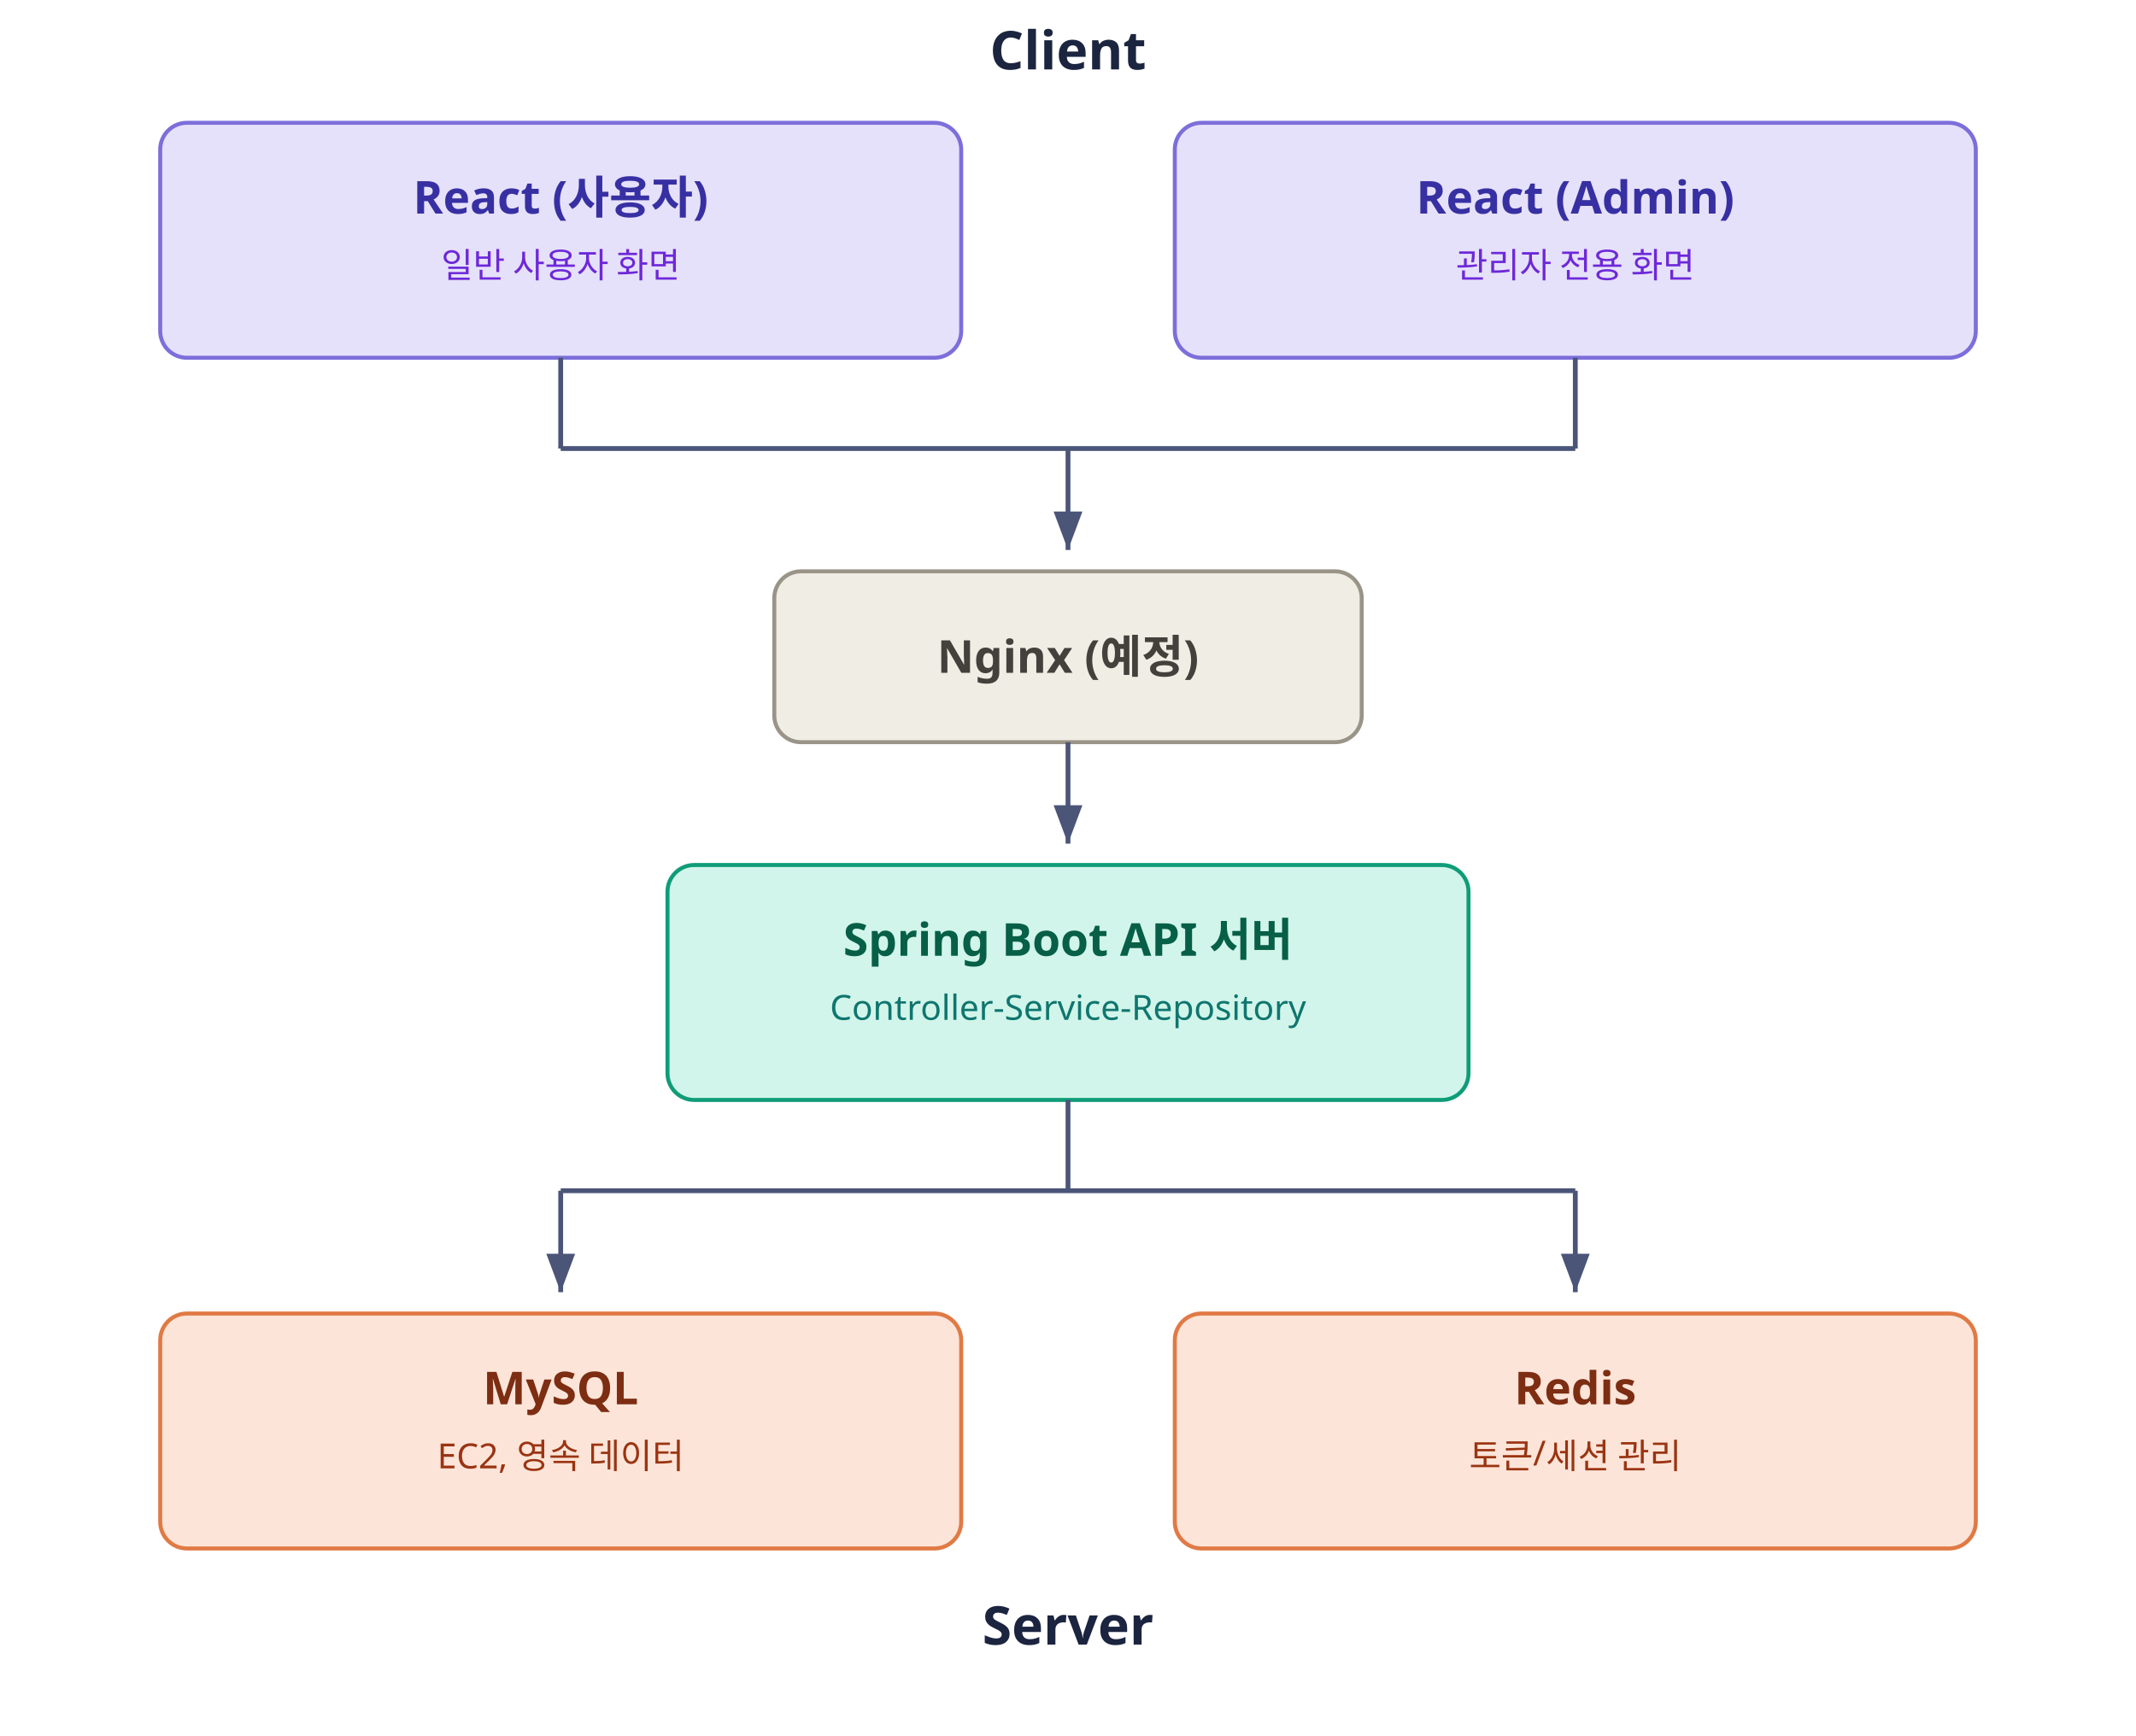
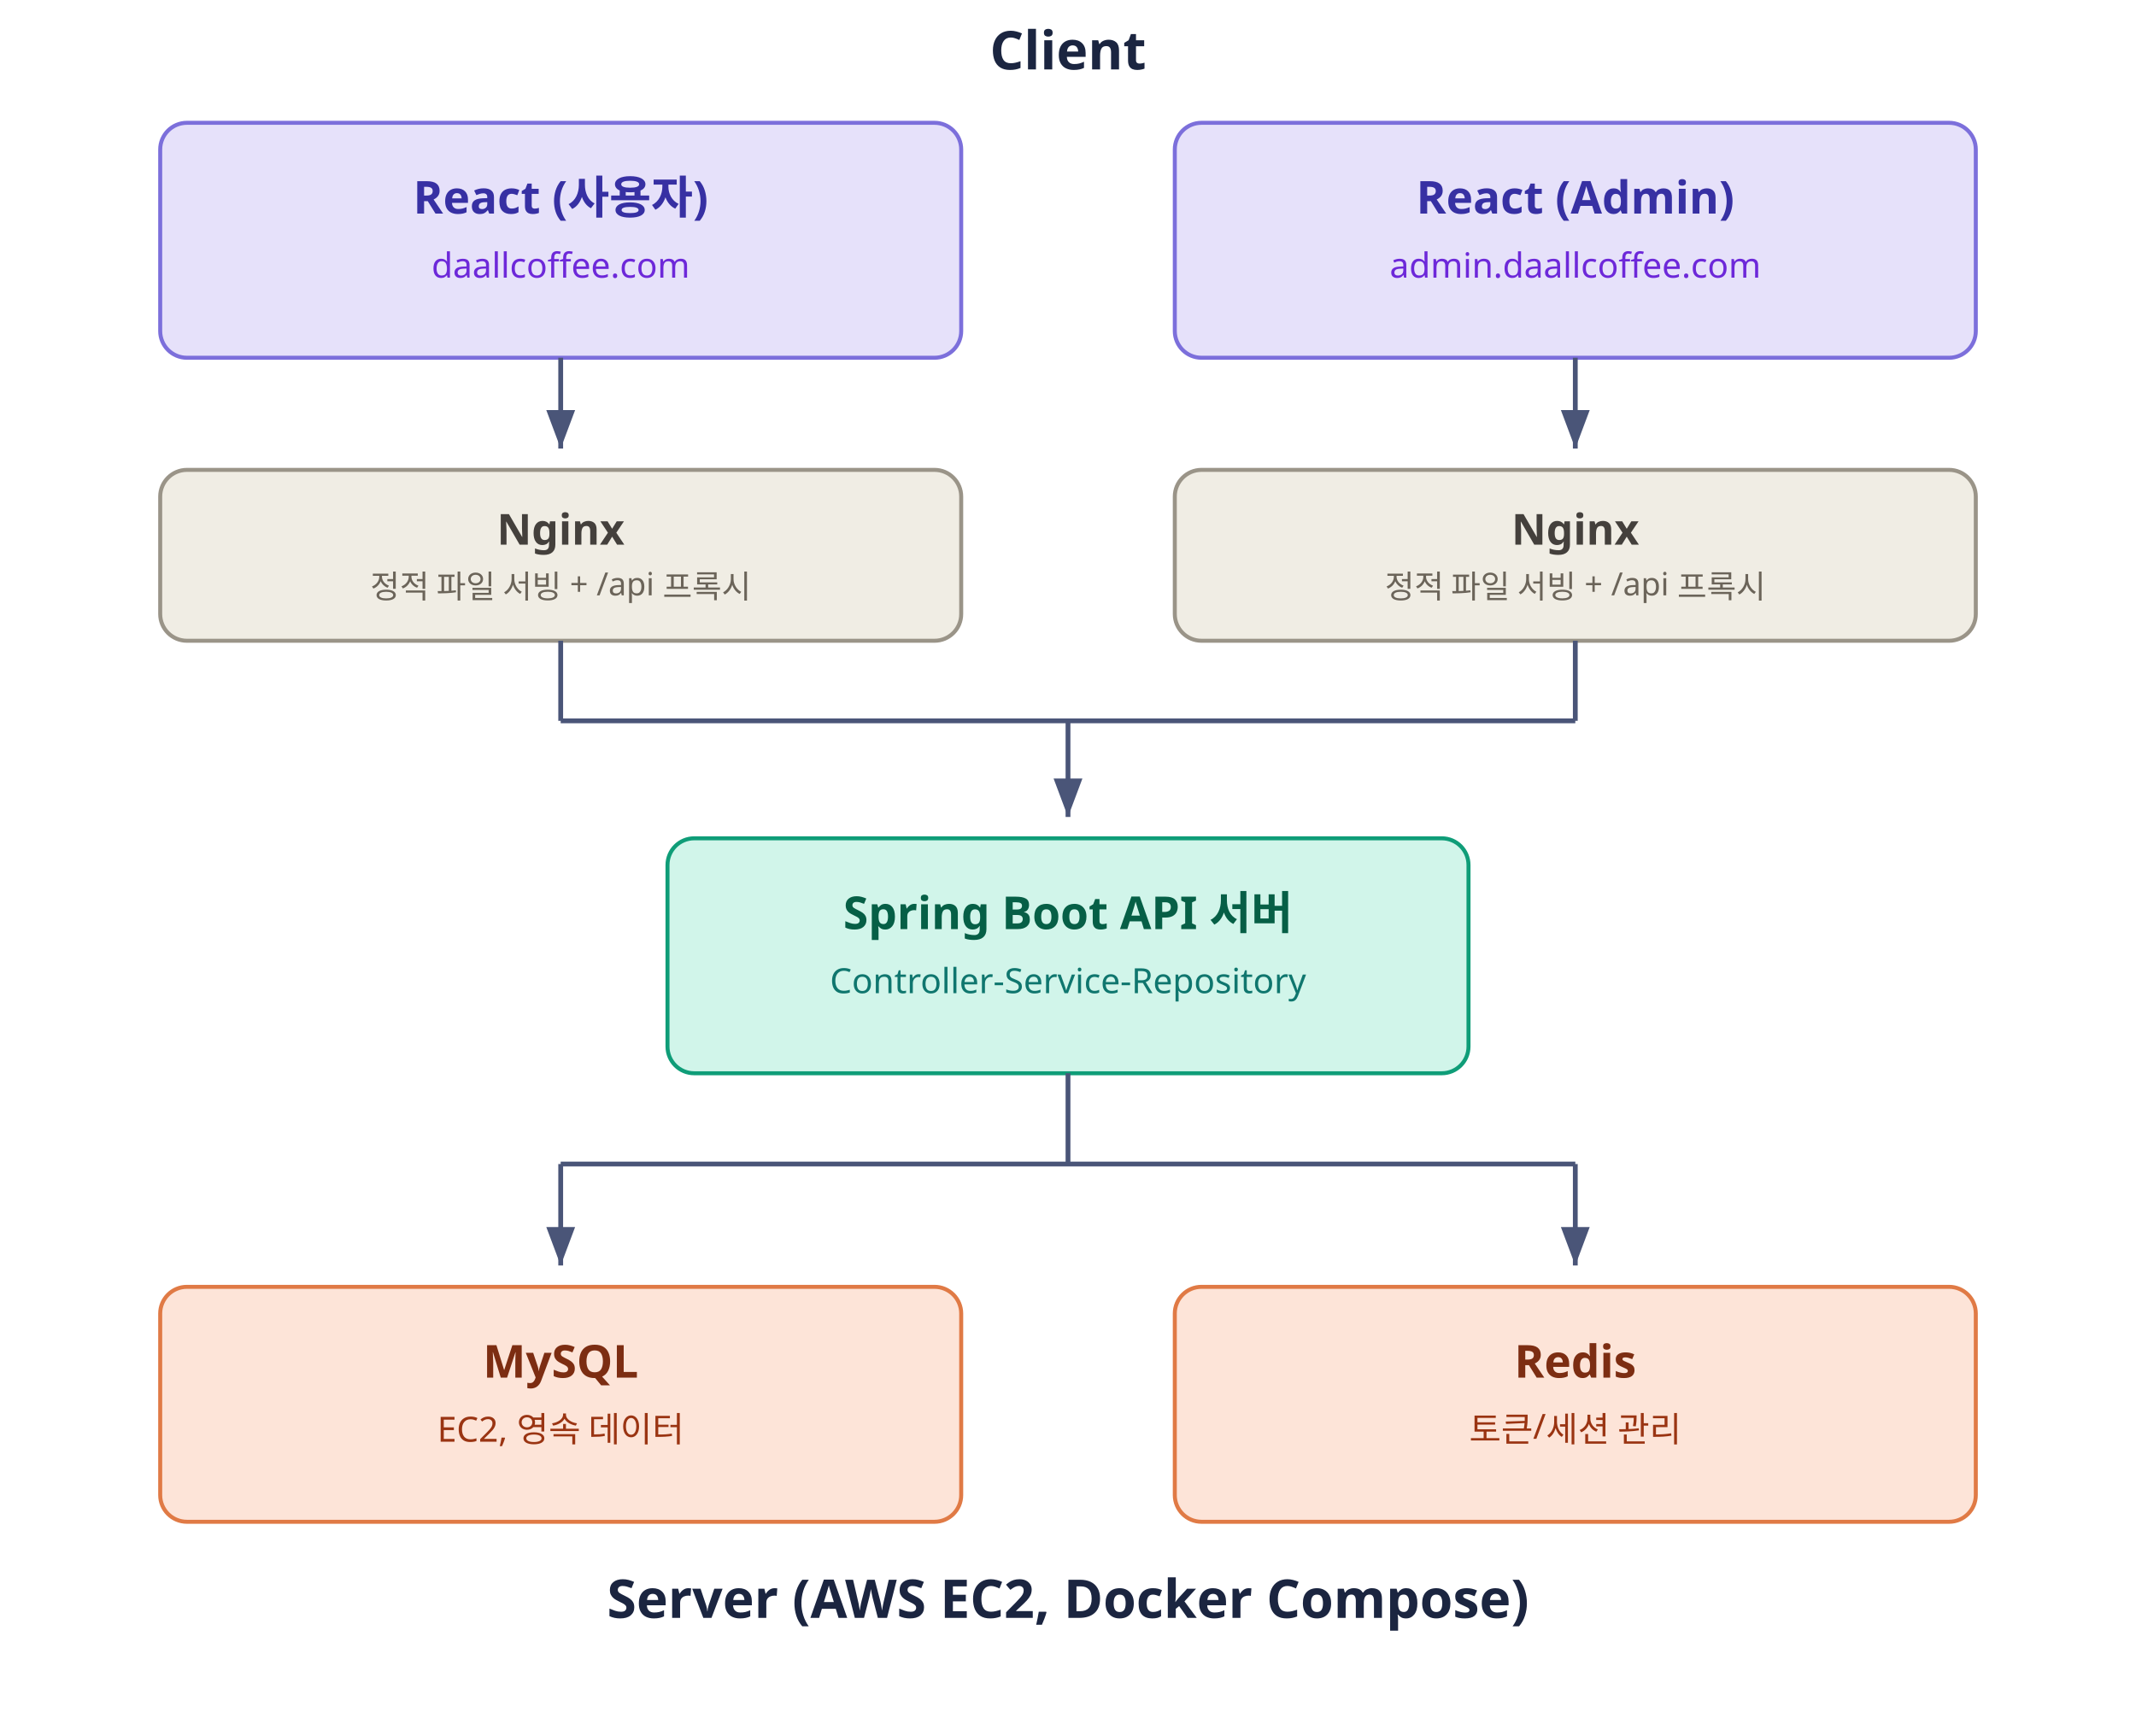
<svg xmlns="http://www.w3.org/2000/svg" viewBox="0 0 800 650" font-family="'Segoe UI', Pretendard, sans-serif">
  <defs>
    <marker id="archArrowLight" markerWidth="10" markerHeight="10" refX="8" refY="3" orient="auto" markerUnits="strokeWidth">
      <path d="M0,0 L8,3 L0,6 Z" fill="#4a5578" />
    </marker>
  </defs>
  <text x="400" y="26" text-anchor="middle" font-size="20" font-weight="700" fill="#1b2540">Client</text>
  <rect x="60" y="46" width="300" height="88" rx="10" fill="#e6e1fa" stroke="#7c6fdb" stroke-width="1.5" />
  <text x="210" y="80" text-anchor="middle" font-size="17" font-weight="700" fill="#3730a3">React (사용자)</text>
-   <text x="210" y="104" text-anchor="middle" font-size="13" fill="#6d28d9">일반 사용자 화면</text>
+   <text x="210" y="104" text-anchor="middle" font-size="13" fill="#6d28d9">daallcoffee.com</text>
  <rect x="440" y="46" width="300" height="88" rx="10" fill="#e6e1fa" stroke="#7c6fdb" stroke-width="1.5" />
  <text x="590" y="80" text-anchor="middle" font-size="17" font-weight="700" fill="#3730a3">React (Admin)</text>
-   <text x="590" y="104" text-anchor="middle" font-size="13" fill="#6d28d9">관리자 전용 화면</text>
-   <line x1="210" y1="134" x2="210" y2="168" stroke="#4a5578" stroke-width="1.8" />
-   <line x1="590" y1="134" x2="590" y2="168" stroke="#4a5578" stroke-width="1.8" />
-   <line x1="210" y1="168" x2="590" y2="168" stroke="#4a5578" stroke-width="1.8" />
-   <line x1="400" y1="168" x2="400" y2="206" stroke="#4a5578" stroke-width="1.8" marker-end="url(#archArrowLight)" />
-   <rect x="290" y="214" width="220" height="64" rx="10" fill="#f0ede4" stroke="#9a9488" stroke-width="1.5" />
-   <text x="400" y="252" text-anchor="middle" font-size="17" font-weight="700" fill="#44403c">Nginx (예정)</text>
-   <line x1="400" y1="278" x2="400" y2="316" stroke="#4a5578" stroke-width="1.8" marker-end="url(#archArrowLight)" />
-   <rect x="250" y="324" width="300" height="88" rx="10" fill="#d1f5ea" stroke="#0f9d78" stroke-width="1.5" />
-   <text x="400" y="358" text-anchor="middle" font-size="17" font-weight="700" fill="#065f46">Spring Boot API 서버</text>
-   <text x="400" y="382" text-anchor="middle" font-size="13" fill="#0f766e">Controller-Service-Repository</text>
-   <line x1="400" y1="412" x2="400" y2="446" stroke="#4a5578" stroke-width="1.8" />
-   <line x1="210" y1="446" x2="590" y2="446" stroke="#4a5578" stroke-width="1.8" />
-   <line x1="210" y1="446" x2="210" y2="484" stroke="#4a5578" stroke-width="1.8" marker-end="url(#archArrowLight)" />
-   <line x1="590" y1="446" x2="590" y2="484" stroke="#4a5578" stroke-width="1.8" marker-end="url(#archArrowLight)" />
-   <rect x="60" y="492" width="300" height="88" rx="10" fill="#fde4d8" stroke="#e07a45" stroke-width="1.5" />
-   <text x="210" y="526" text-anchor="middle" font-size="17" font-weight="700" fill="#7c2d12">MySQL</text>
-   <text x="210" y="550" text-anchor="middle" font-size="13" fill="#9a3412">EC2, 영속 데이터</text>
-   <rect x="440" y="492" width="300" height="88" rx="10" fill="#fde4d8" stroke="#e07a45" stroke-width="1.5" />
-   <text x="590" y="526" text-anchor="middle" font-size="17" font-weight="700" fill="#7c2d12">Redis</text>
-   <text x="590" y="550" text-anchor="middle" font-size="13" fill="#9a3412">토큰/세션 관리</text>
-   <text x="400" y="616" text-anchor="middle" font-size="20" font-weight="700" fill="#1b2540">Server</text>
+   <text x="590" y="104" text-anchor="middle" font-size="13" fill="#6d28d9">admin.daallcoffee.com</text>
+   <line x1="210" y1="134" x2="210" y2="168" stroke="#4a5578" stroke-width="1.8" marker-end="url(#archArrowLight)" />
+   <line x1="590" y1="134" x2="590" y2="168" stroke="#4a5578" stroke-width="1.8" marker-end="url(#archArrowLight)" />
+   <rect x="60" y="176" width="300" height="64" rx="10" fill="#f0ede4" stroke="#9a9488" stroke-width="1.5" />
+   <text x="210" y="204" text-anchor="middle" font-size="16" font-weight="700" fill="#44403c">Nginx</text>
+   <text x="210" y="224" text-anchor="middle" font-size="12" fill="#6b6459">정적 파일 서빙 + /api 프록시</text>
+   <rect x="440" y="176" width="300" height="64" rx="10" fill="#f0ede4" stroke="#9a9488" stroke-width="1.5" />
+   <text x="590" y="204" text-anchor="middle" font-size="16" font-weight="700" fill="#44403c">Nginx</text>
+   <text x="590" y="224" text-anchor="middle" font-size="12" fill="#6b6459">정적 파일 서빙 + /api 프록시</text>
+   <line x1="210" y1="240" x2="210" y2="270" stroke="#4a5578" stroke-width="1.8" />
+   <line x1="590" y1="240" x2="590" y2="270" stroke="#4a5578" stroke-width="1.8" />
+   <line x1="210" y1="270" x2="590" y2="270" stroke="#4a5578" stroke-width="1.8" />
+   <line x1="400" y1="270" x2="400" y2="306" stroke="#4a5578" stroke-width="1.8" marker-end="url(#archArrowLight)" />
+   <rect x="250" y="314" width="300" height="88" rx="10" fill="#d1f5ea" stroke="#0f9d78" stroke-width="1.5" />
+   <text x="400" y="348" text-anchor="middle" font-size="17" font-weight="700" fill="#065f46">Spring Boot API 서버</text>
+   <text x="400" y="372" text-anchor="middle" font-size="13" fill="#0f766e">Controller-Service-Repository</text>
+   <line x1="400" y1="402" x2="400" y2="436" stroke="#4a5578" stroke-width="1.8" />
+   <line x1="210" y1="436" x2="590" y2="436" stroke="#4a5578" stroke-width="1.8" />
+   <line x1="210" y1="436" x2="210" y2="474" stroke="#4a5578" stroke-width="1.8" marker-end="url(#archArrowLight)" />
+   <line x1="590" y1="436" x2="590" y2="474" stroke="#4a5578" stroke-width="1.8" marker-end="url(#archArrowLight)" />
+   <rect x="60" y="482" width="300" height="88" rx="10" fill="#fde4d8" stroke="#e07a45" stroke-width="1.5" />
+   <text x="210" y="516" text-anchor="middle" font-size="17" font-weight="700" fill="#7c2d12">MySQL</text>
+   <text x="210" y="540" text-anchor="middle" font-size="13" fill="#9a3412">EC2, 영속 데이터</text>
+   <rect x="440" y="482" width="300" height="88" rx="10" fill="#fde4d8" stroke="#e07a45" stroke-width="1.5" />
+   <text x="590" y="516" text-anchor="middle" font-size="17" font-weight="700" fill="#7c2d12">Redis</text>
+   <text x="590" y="540" text-anchor="middle" font-size="13" fill="#9a3412">토큰/세션 관리</text>
+   <text x="400" y="606" text-anchor="middle" font-size="20" font-weight="700" fill="#1b2540">Server (AWS EC2, Docker Compose)</text>
</svg>
